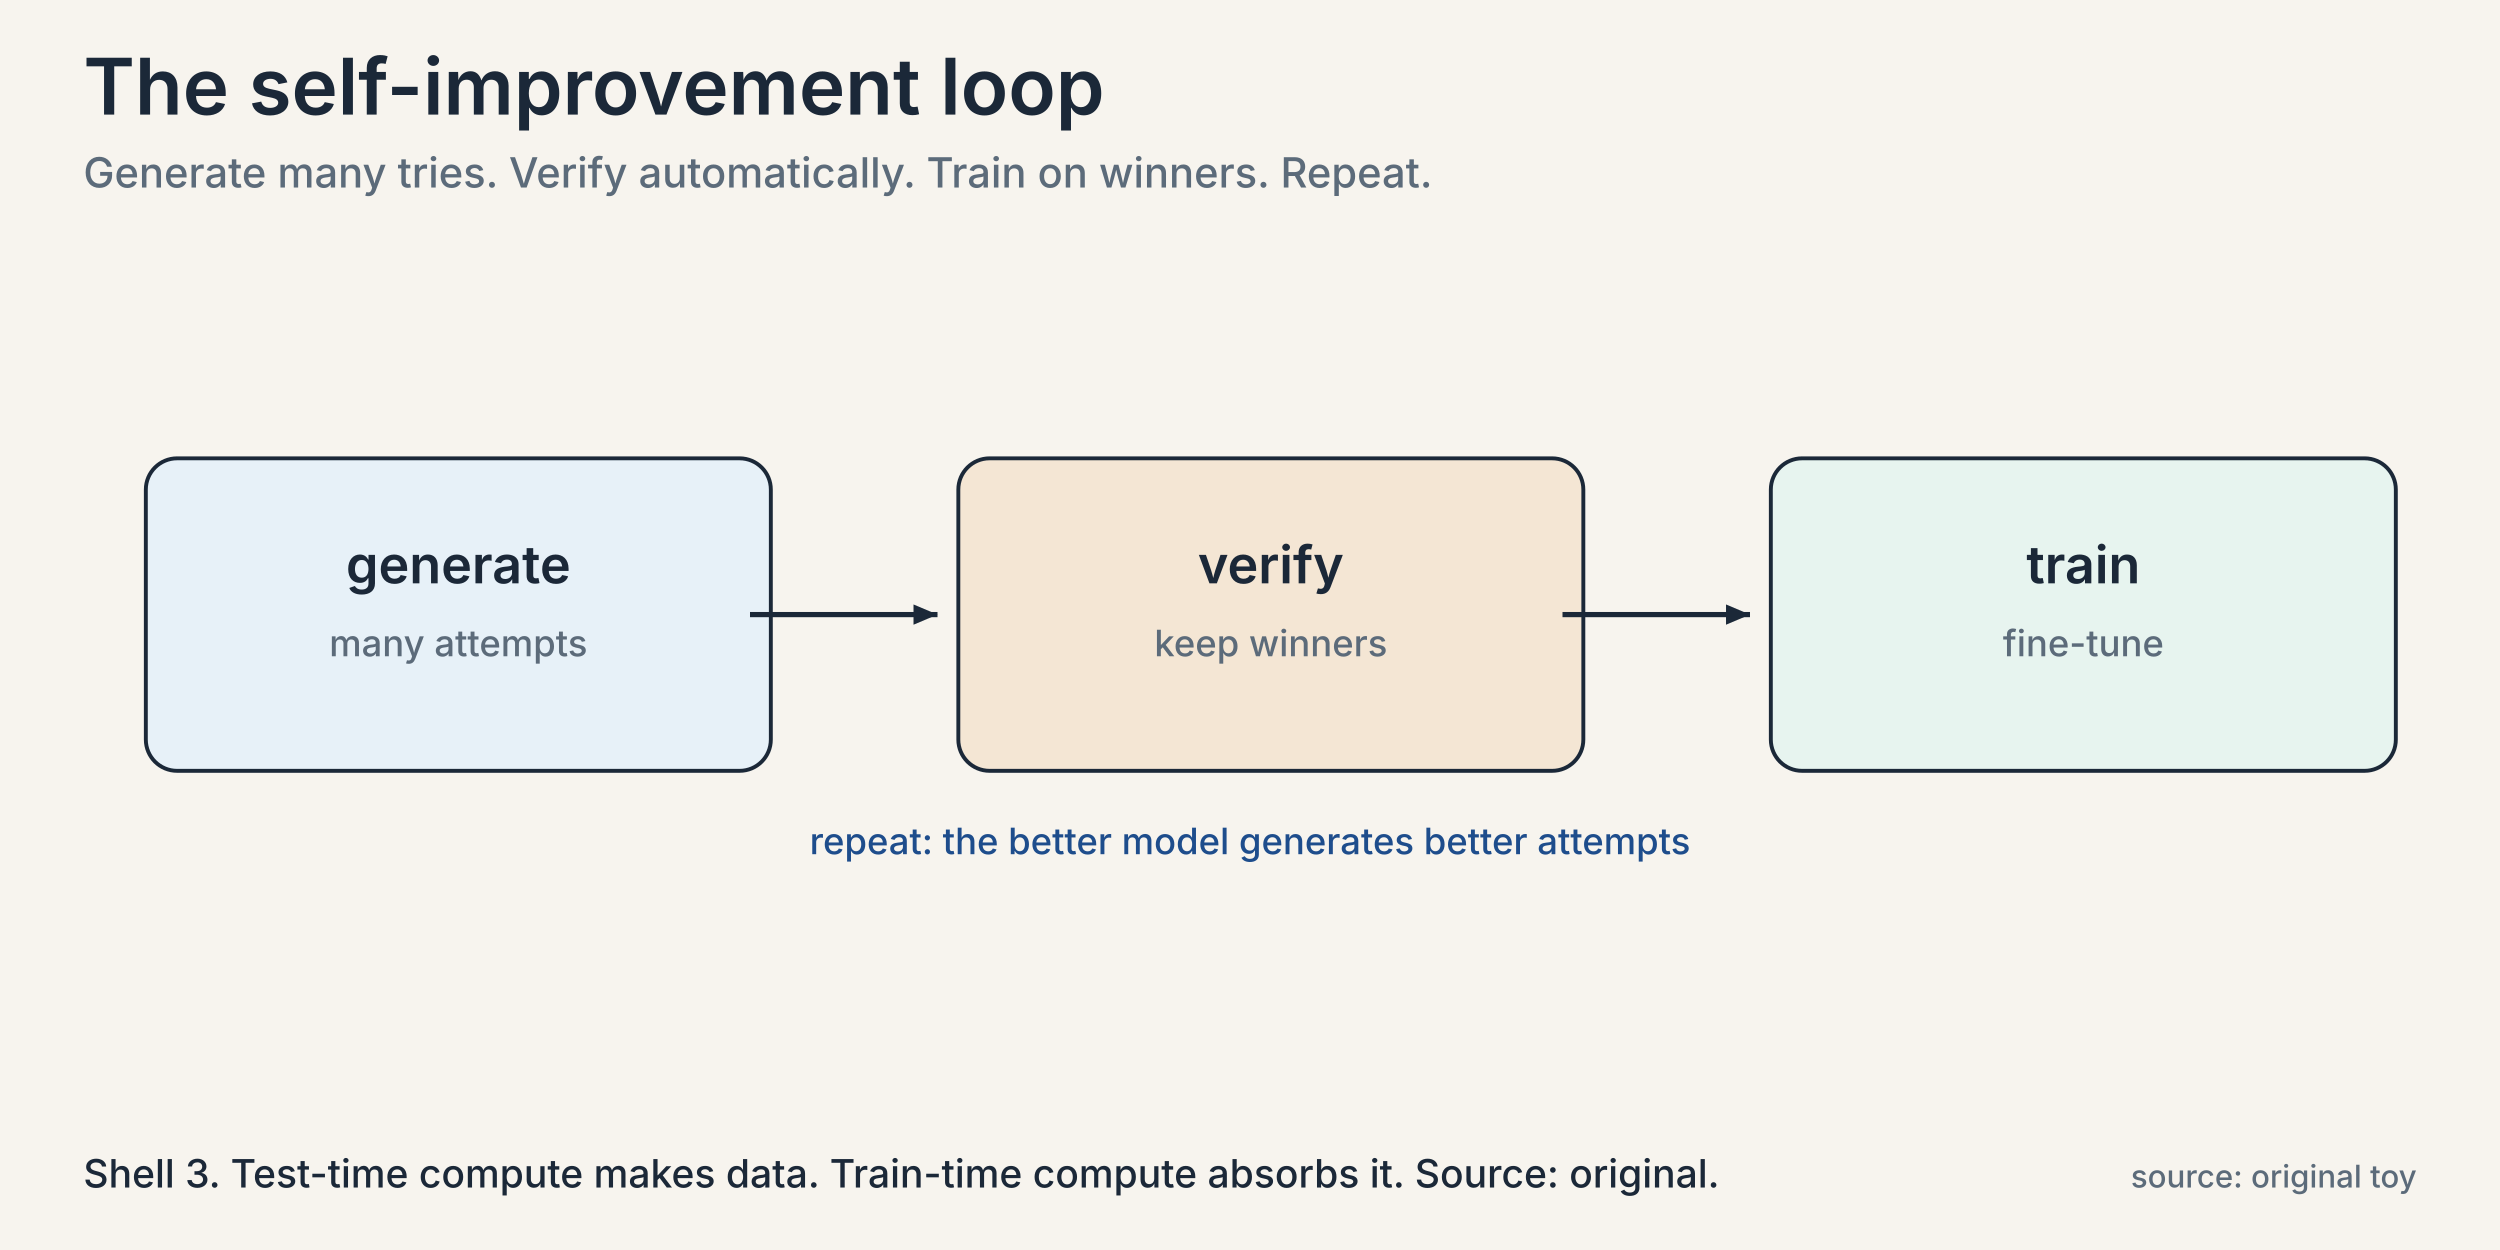
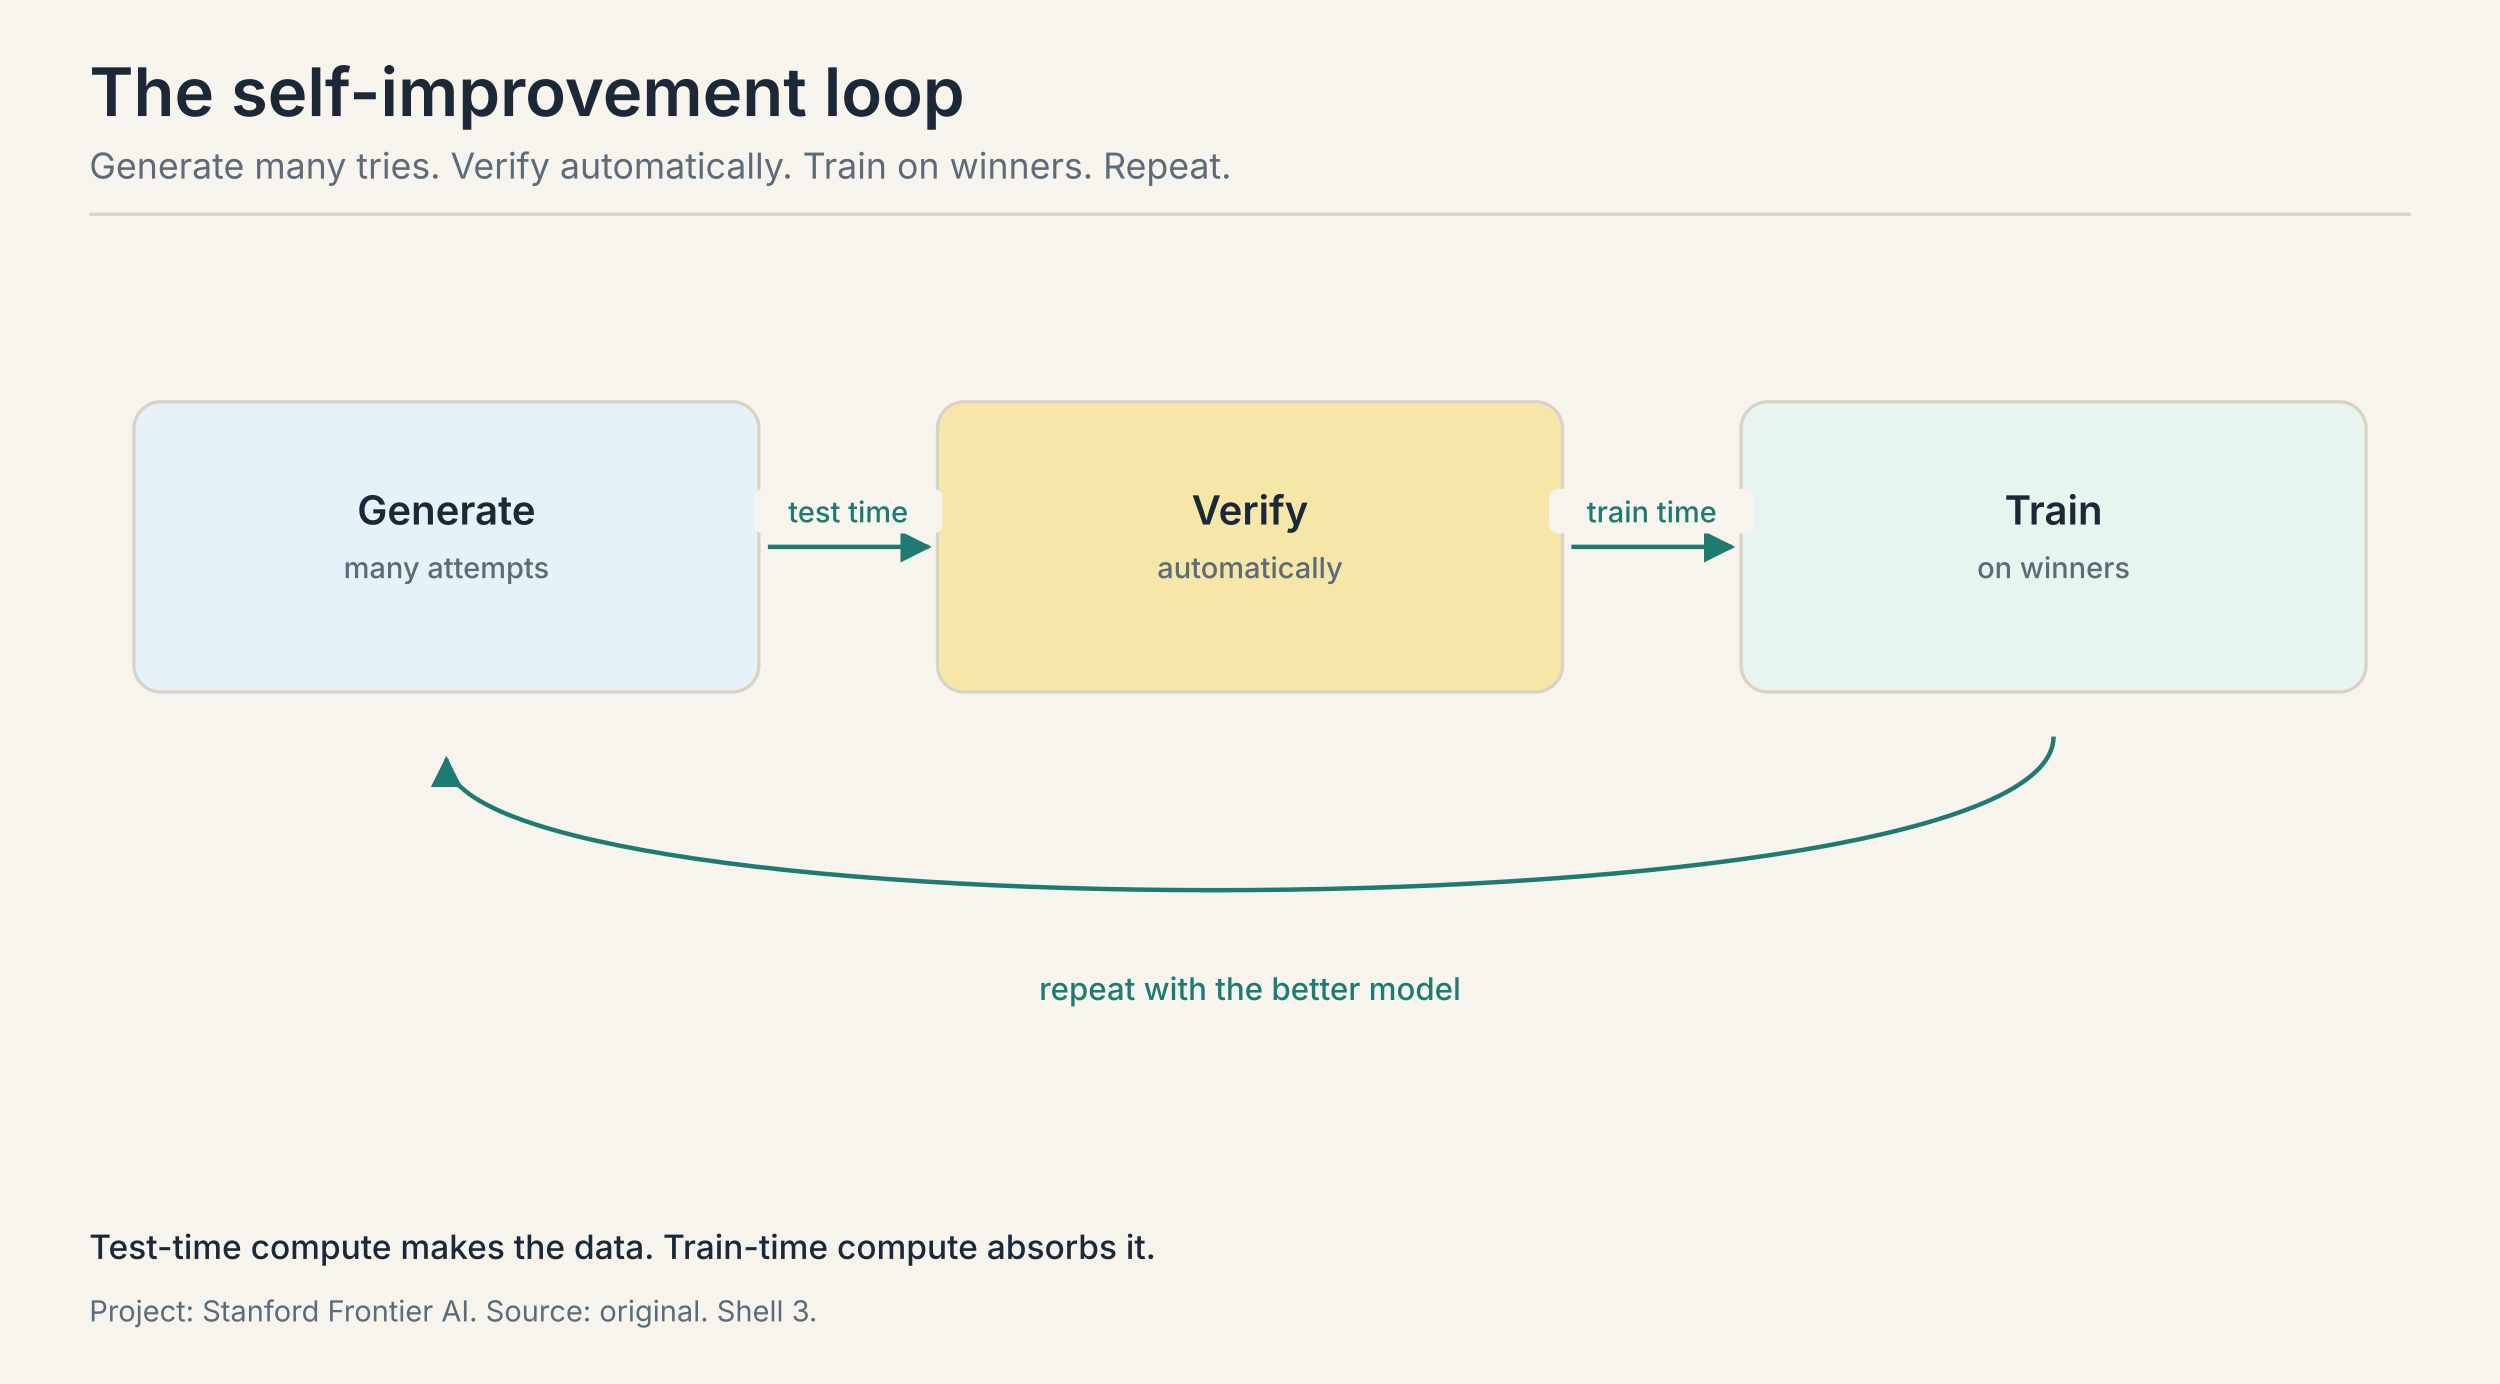
- <svg xmlns="http://www.w3.org/2000/svg" width="960" height="480" viewBox="0 0 960 480" font-family="Inter, 'Source Sans 3', 'IBM Plex Sans', system-ui, sans-serif">
-   <rect width="960" height="480" fill="#F7F4EE" rx="0" />
-   <text x="32" y="44" font-size="30" font-weight="600" fill="#1B2838">The self-improvement loop</text>
-   <text x="32" y="72" font-size="16" font-weight="450" fill="#5C6B7A">Generate many tries. Verify automatically. Train on winners. Repeat.</text>
-   <rect x="56" y="176" width="240" height="120" fill="#E7F1F8" stroke="#1B2838" stroke-width="1.5" rx="12" />
-   <text x="176" y="224" text-anchor="middle" font-size="20" font-weight="600" fill="#1B2838">generate</text>
-   <text x="176" y="252" text-anchor="middle" font-size="14" font-weight="450" fill="#5C6B7A">many attempts</text>
-   <line x1="288" y1="236" x2="360" y2="236" stroke="#1B2838" stroke-width="2" />
-   <polygon points="360,236 350.789,239.894 350.789,232.106" fill="#1B2838" />
-   <rect x="368" y="176" width="240" height="120" fill="#F4E6D4" stroke="#1B2838" stroke-width="1.5" rx="12" />
-   <text x="488" y="224" text-anchor="middle" font-size="20" font-weight="600" fill="#1B2838">verify</text>
-   <text x="488" y="252" text-anchor="middle" font-size="14" font-weight="450" fill="#5C6B7A">keep winners</text>
-   <line x1="600" y1="236" x2="672" y2="236" stroke="#1B2838" stroke-width="2" />
-   <polygon points="672,236 662.789,239.894 662.789,232.106" fill="#1B2838" />
-   <rect x="680" y="176" width="240" height="120" fill="#E7F4EF" stroke="#1B2838" stroke-width="1.5" rx="12" />
-   <text x="800" y="224" text-anchor="middle" font-size="20" font-weight="600" fill="#1B2838">train</text>
-   <text x="800" y="252" text-anchor="middle" font-size="14" font-weight="450" fill="#5C6B7A">fine-tune</text>
-   <text x="480" y="328" text-anchor="middle" font-size="14" font-weight="450" fill="#1E4D8C">repeat: the better model generates better attempts</text>
-   <text x="32" y="456" font-size="15" font-weight="500" fill="#1B2838">Shell 3. Test-time compute makes data. Train-time compute absorbs it. Source: original.</text>
-   <text x="928" y="456" text-anchor="end" font-size="12" font-weight="450" fill="#5C6B7A">source: original toy</text>
+ <svg xmlns="http://www.w3.org/2000/svg" width="1120" height="620" viewBox="0 0 1120 620" font-family="Inter, 'Source Sans 3', 'IBM Plex Sans', system-ui, sans-serif">
+   <rect width="1120" height="620" fill="#F7F4EE" />
+   <text x="40" y="52" font-size="30" font-weight="600" fill="#1B2838">The self-improvement loop</text>
+   <text x="40" y="80" font-size="16" fill="#5C6B7A">Generate many tries. Verify automatically. Train on winners. Repeat.</text>
+   <line x1="40" y1="96" x2="1080" y2="96" stroke="#D9D3C7" stroke-width="1.5" />
+   <defs>
+     <marker id="arr" viewBox="0 0 10 10" refX="9" refY="5" markerWidth="7" markerHeight="7" orient="auto-start-reverse">
+       <path d="M0,0 L10,5 L0,10 z" fill="#1F7A72" />
+     </marker>
+   </defs>
+   <rect x="60" y="180" width="280" height="130" rx="12" fill="#E7F1F8" stroke="#D9D3C7" stroke-width="1.5" />
+   <text x="200.0" y="235.0" font-size="18" font-weight="600" fill="#1B2838" text-anchor="middle">Generate</text>
+   <text x="200.0" y="259.0" font-size="13" font-weight="450" fill="#5C6B7A" text-anchor="middle">many attempts</text>
+   <rect x="420" y="180" width="280" height="130" rx="12" fill="#F6E7A8" stroke="#D9D3C7" stroke-width="1.5" />
+   <text x="560.0" y="235.0" font-size="18" font-weight="600" fill="#1B2838" text-anchor="middle">Verify</text>
+   <text x="560.0" y="259.0" font-size="13" font-weight="450" fill="#5C6B7A" text-anchor="middle">automatically</text>
+   <rect x="780" y="180" width="280" height="130" rx="12" fill="#E7F4EF" stroke="#D9D3C7" stroke-width="1.5" />
+   <text x="920.0" y="235.0" font-size="18" font-weight="600" fill="#1B2838" text-anchor="middle">Train</text>
+   <text x="920.0" y="259.0" font-size="13" font-weight="450" fill="#5C6B7A" text-anchor="middle">on winners</text>
+   <line x1="344" y1="245" x2="416" y2="245" stroke="#1F7A72" stroke-width="2" marker-end="url(#arr)" />
+   <rect x="337.8" y="219.0" width="84.4" height="20" rx="4" fill="#F7F4EE" />
+   <text x="380.0" y="234.0" font-size="13" font-weight="500" fill="#1F7A72" text-anchor="middle">test time</text>
+   <line x1="704" y1="245" x2="776" y2="245" stroke="#1F7A72" stroke-width="2" marker-end="url(#arr)" />
+   <rect x="694.0" y="219.0" width="92.0" height="20" rx="4" fill="#F7F4EE" />
+   <text x="740.0" y="234.0" font-size="13" font-weight="500" fill="#1F7A72" text-anchor="middle">train time</text>
+   <path d="M 920 330 C 920 420, 200 420, 200 340" fill="none" stroke="#1F7A72" stroke-width="2" marker-end="url(#arr)" />
+   <text x="560" y="448" font-size="14" font-weight="500" fill="#1F7A72" text-anchor="middle">repeat with the better model</text>
+   <text x="40" y="564" font-size="15" font-weight="450" fill="#1B2838">Test-time compute makes the data. Train-time compute absorbs it.</text>
+   <text x="40" y="592" font-size="13" fill="#5C6B7A">Project: Stanford Frontier AI. Source: original. Shell 3.</text>
</svg>
